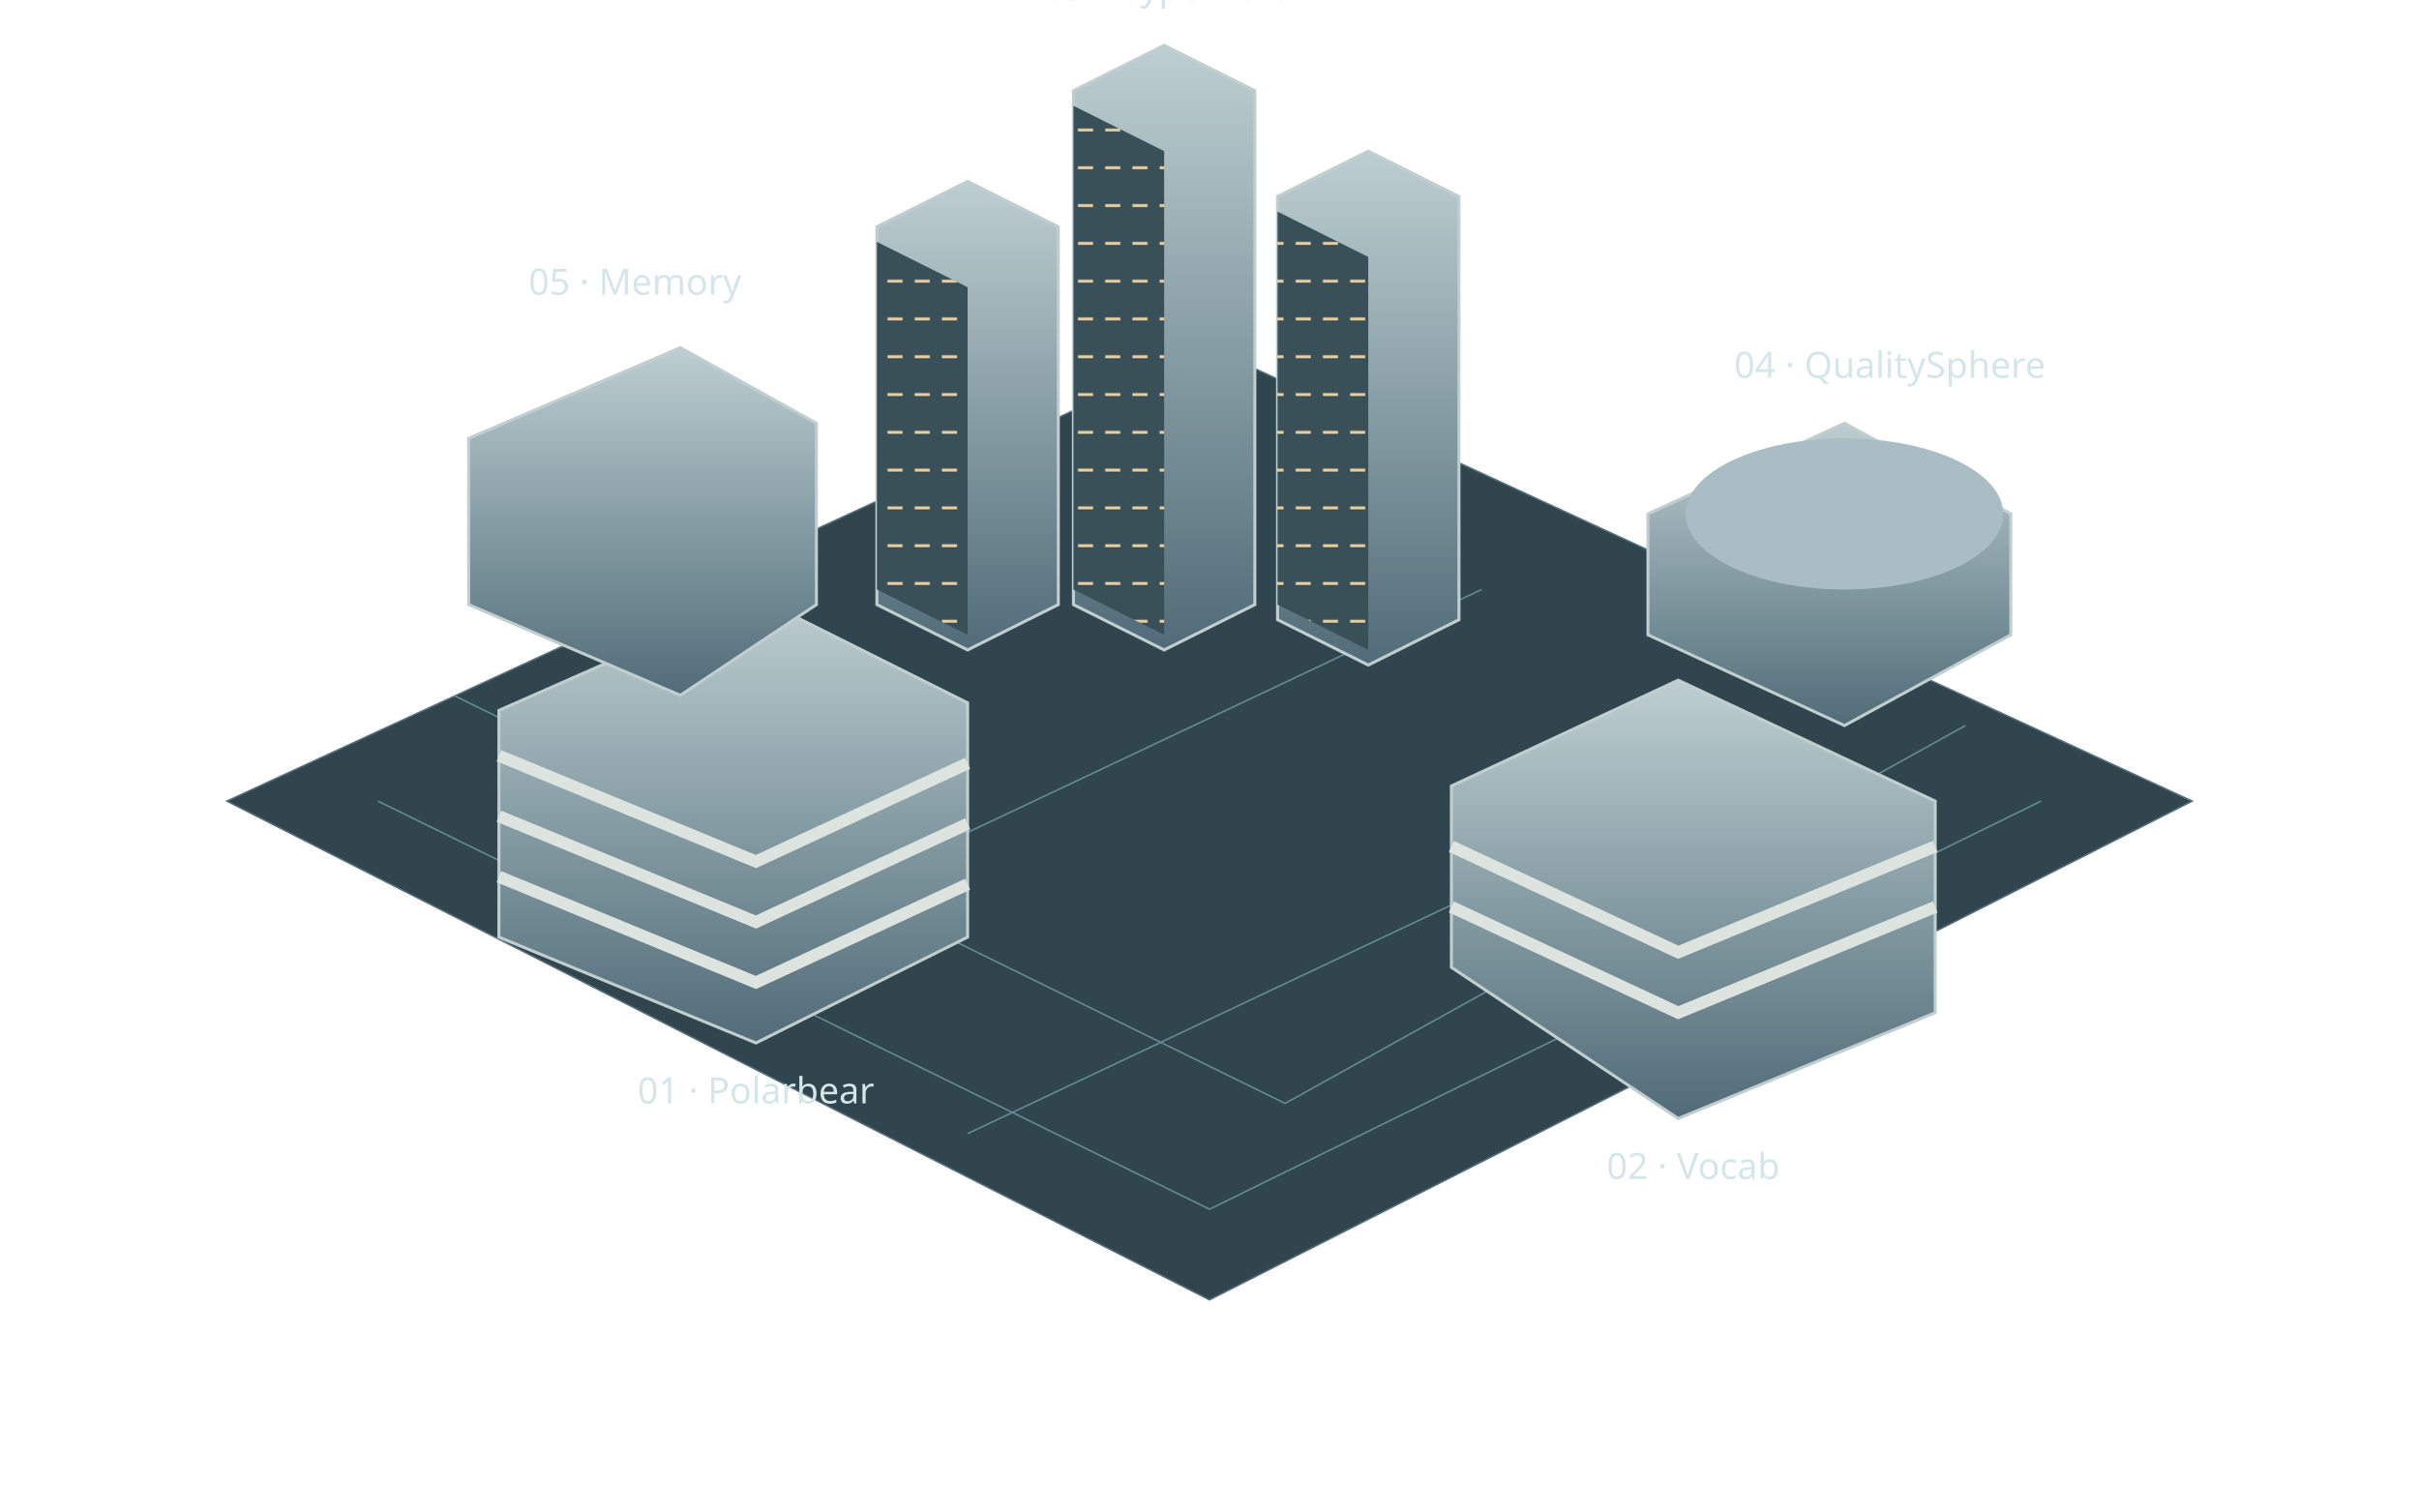
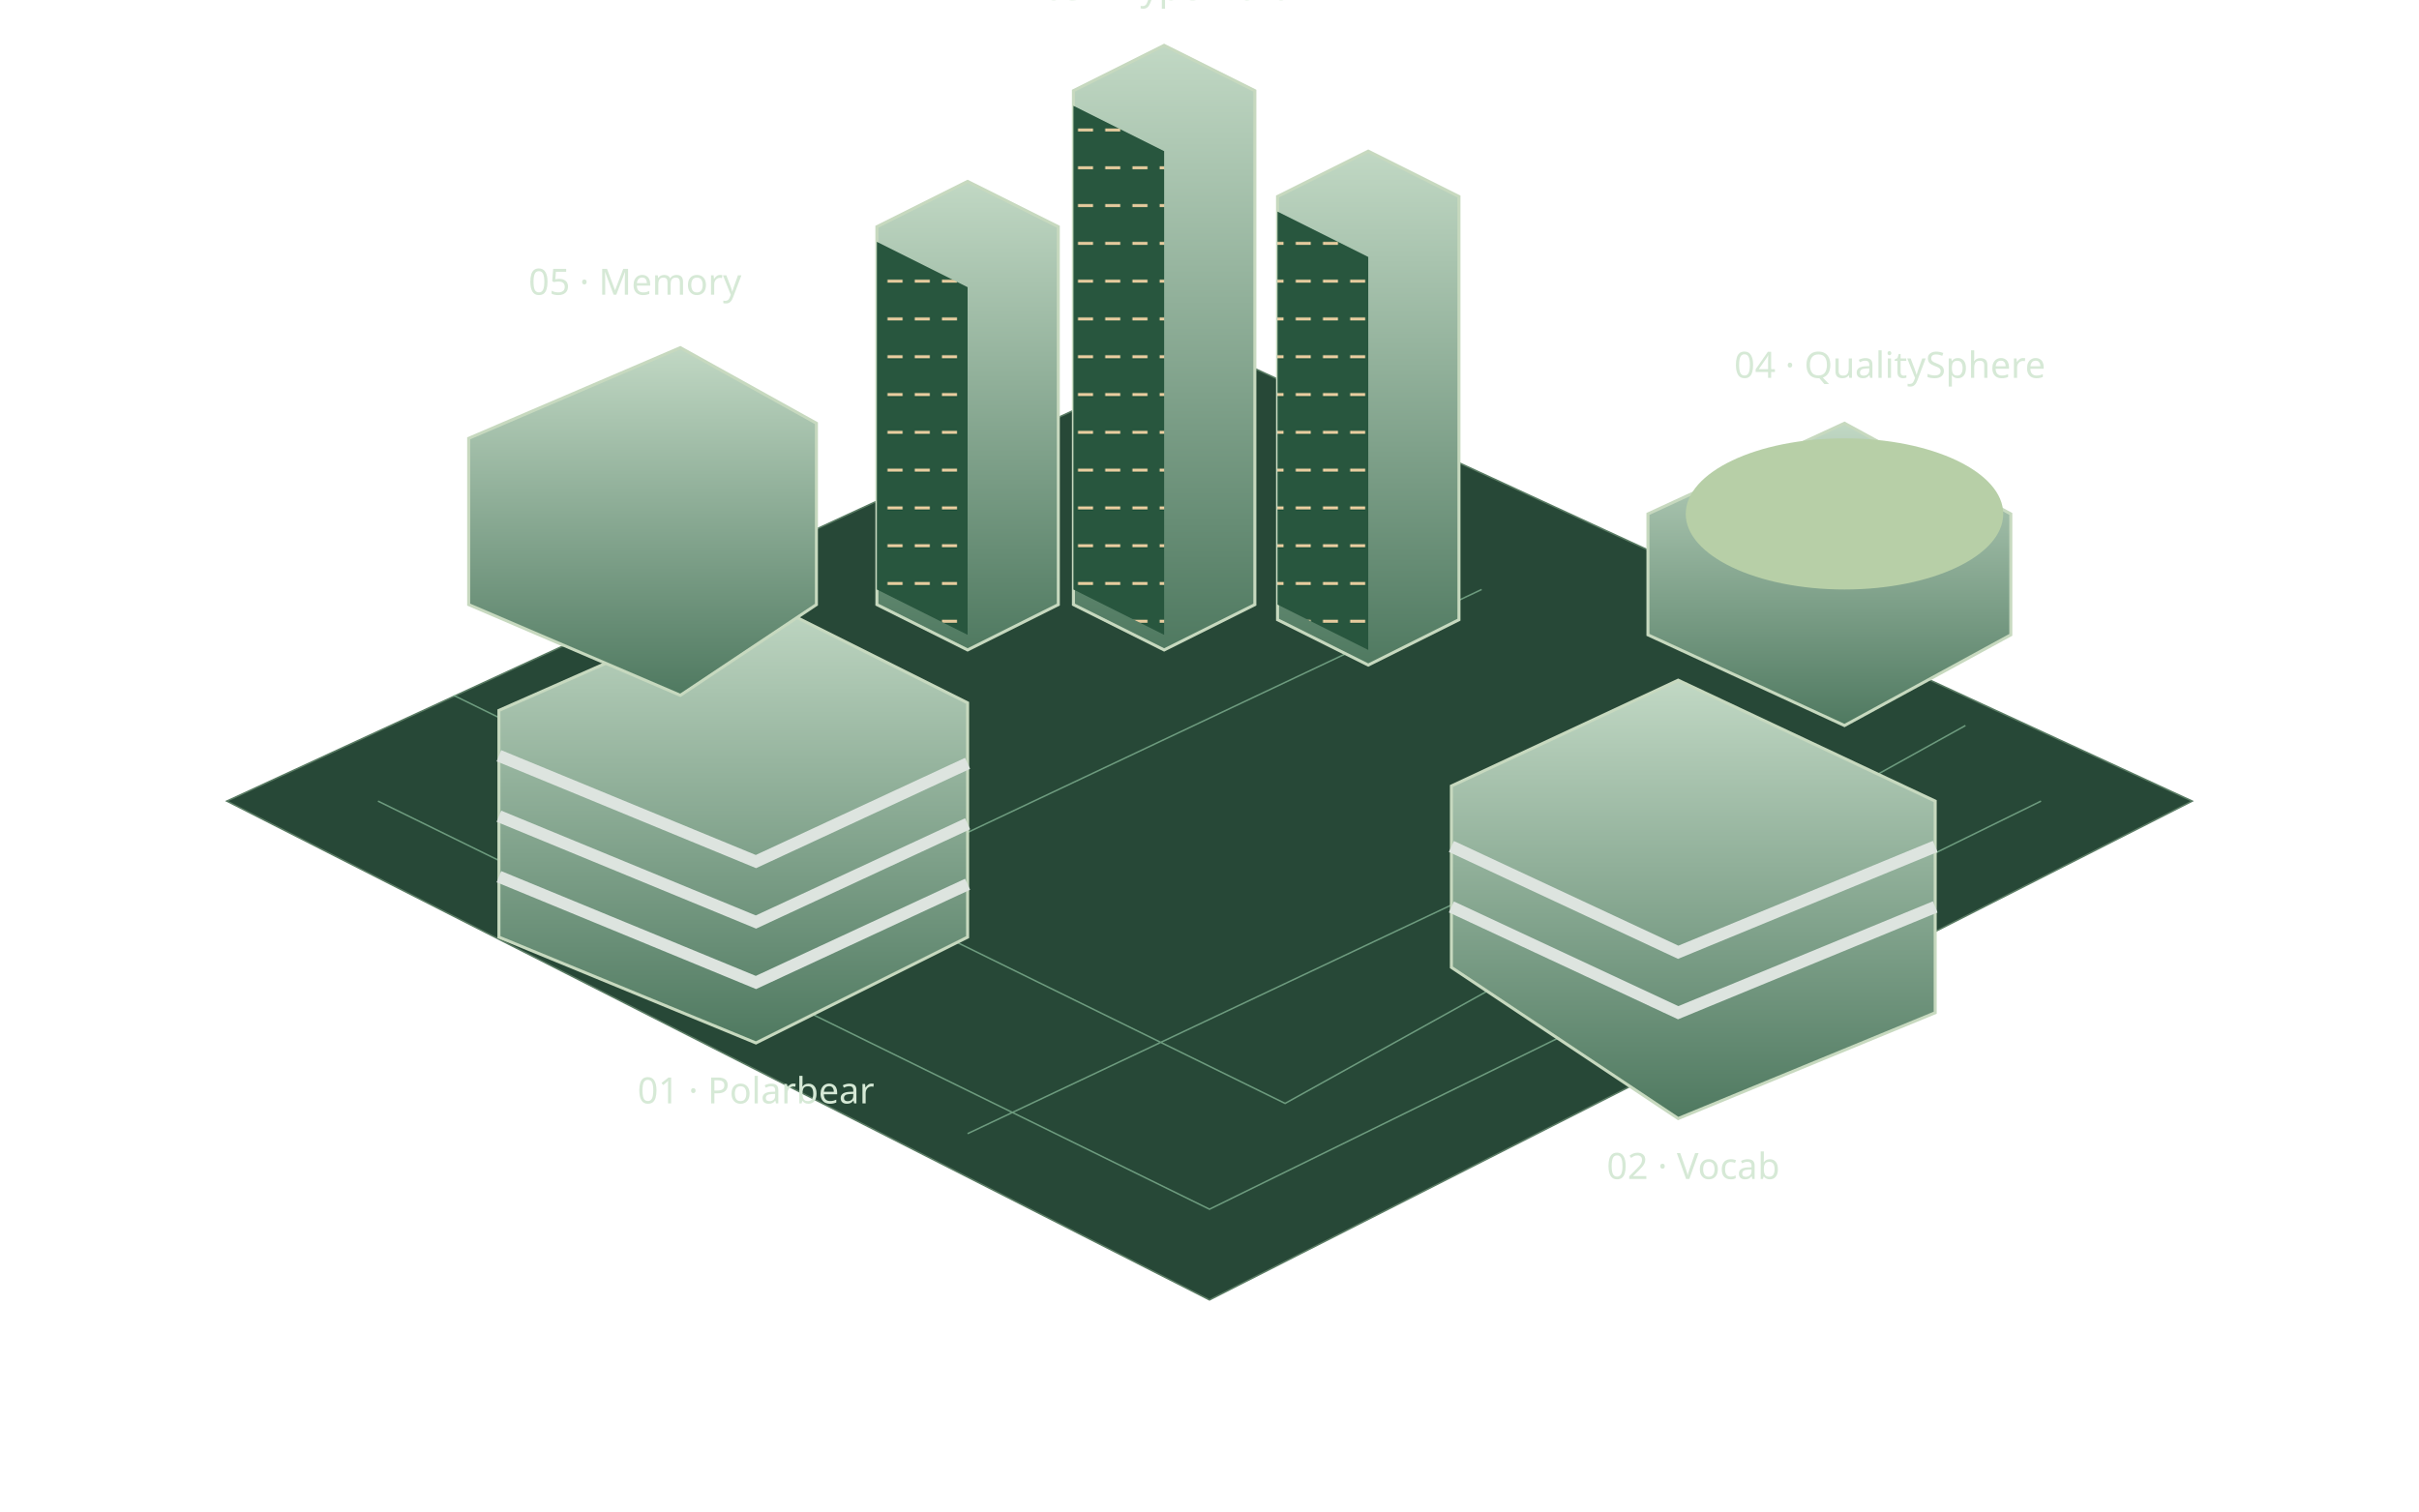
<svg xmlns="http://www.w3.org/2000/svg" viewBox="0 0 1600 1000">
  <defs>
    <linearGradient id="g" x2="0" y2="1">
-       <stop stop-color="#bdced1" />
-       <stop offset="1" stop-color="#516c78" />
+       <stop stop-color="#c1d8c4" />
+       <stop offset="1" stop-color="#4f7960" />
    </linearGradient>
    <pattern id="w" width="18" height="25" patternUnits="userSpaceOnUse">
-       <rect width="18" height="25" fill="#3a5059" />
+       <rect width="18" height="25" fill="#28563e" />
      <rect x="3" y="5" width="10" height="2" fill="#e2c99c" />
    </pattern>
  </defs>
  <g transform="translate(800 530)">
-     <path d="M-650 0 0-300 650 0 0 330Z" fill="#30454d" stroke="#59717b" />
-     <g fill="none" stroke="#8dbcc5" opacity=".6">
+     <path d="M-650 0 0-300 650 0 0 330Z" fill="#274837" stroke="#597b63" />
+     <g fill="none" stroke="#9bd2ad" opacity=".6">
      <path d="M-550 0 0 270 550 0M-500-70 50 200 500-50M-370 120 180-140M-160 220 390-40" />
    </g>
-     <g fill="url(#g)" stroke="#c1ced0" stroke-width="2">
+     <g fill="url(#g)" stroke="#c7d9bf" stroke-width="2">
      <path d="M-90-130-90-470-30-500 30-470 30-130-30-100Z" />
      <path d="M45-120 45-400 105-430 165-400 165-120 105-90Z" />
      <path d="M-220-130-220-380-160-410-100-380-100-130-160-100Z" />
      <path d="M-470 90-470-60-300-135-160-65-160 90-300 160Z" />
      <path d="M160 110 160-10 310-80 480 0 480 140 310 210Z" />
      <path d="M-490-130-490-240-350-300-260-250-260-130-350-70Z" />
      <path d="M290-110 290-190 420-250 530-190 530-110 420-50Z" />
    </g>
    <g fill="url(#w)">
      <path d="M-90-140-90-460-30-430-30-110Z" />
      <path d="M45-130 45-390 105-360 105-100Z" />
      <path d="M-220-140-220-370-160-340-160-110Z" />
    </g>
    <g fill="none" stroke="#dde4df" stroke-width="8">
      <path d="M-470-30-300 40-160-25M-470 10-300 80-160 15M-470 50-300 120-160 55M160 30 310 100 480 30M160 70 310 140 480 70" />
    </g>
-     <ellipse cx="420" cy="-190" rx="105" ry="50" fill="#aabdc4" />
-     <g fill="#d6e5e7" font-family="sans-serif" font-size="24" text-anchor="middle">
+     <ellipse cx="420" cy="-190" rx="105" ry="50" fill="#b7cfa7" />
+     <g fill="#d6e9d6" font-family="sans-serif" font-size="24" text-anchor="middle">
      <text x="-300" y="200">01 · Polarbear</text>
      <text x="320" y="250">02 · Vocab</text>
      <text x="-30" y="-530">03 · HyperRaft</text>
      <text x="450" y="-280">04 · QualitySphere</text>
      <text x="-380" y="-335">05 · Memory</text>
    </g>
  </g>
</svg>
